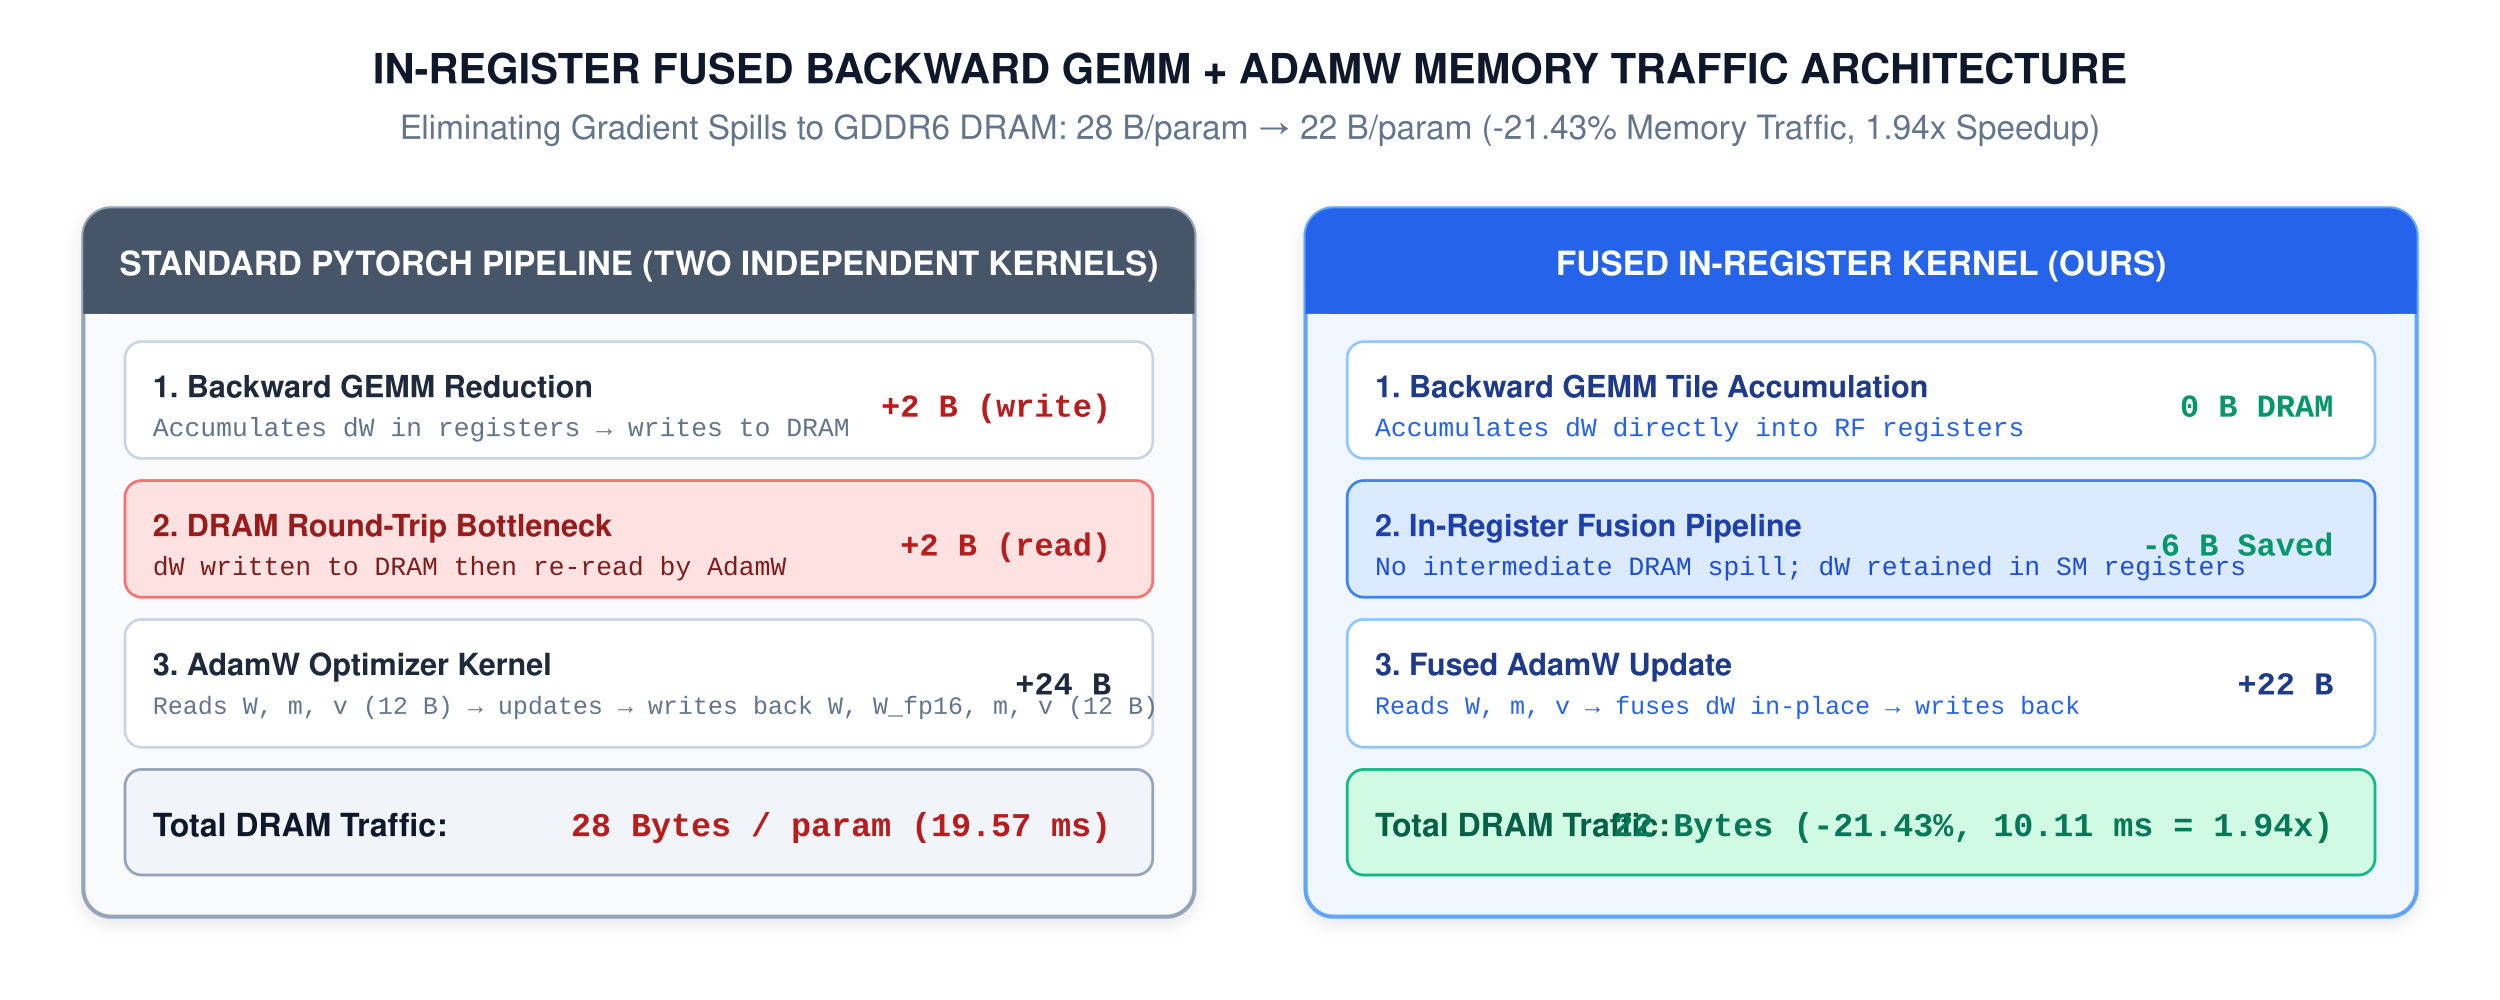
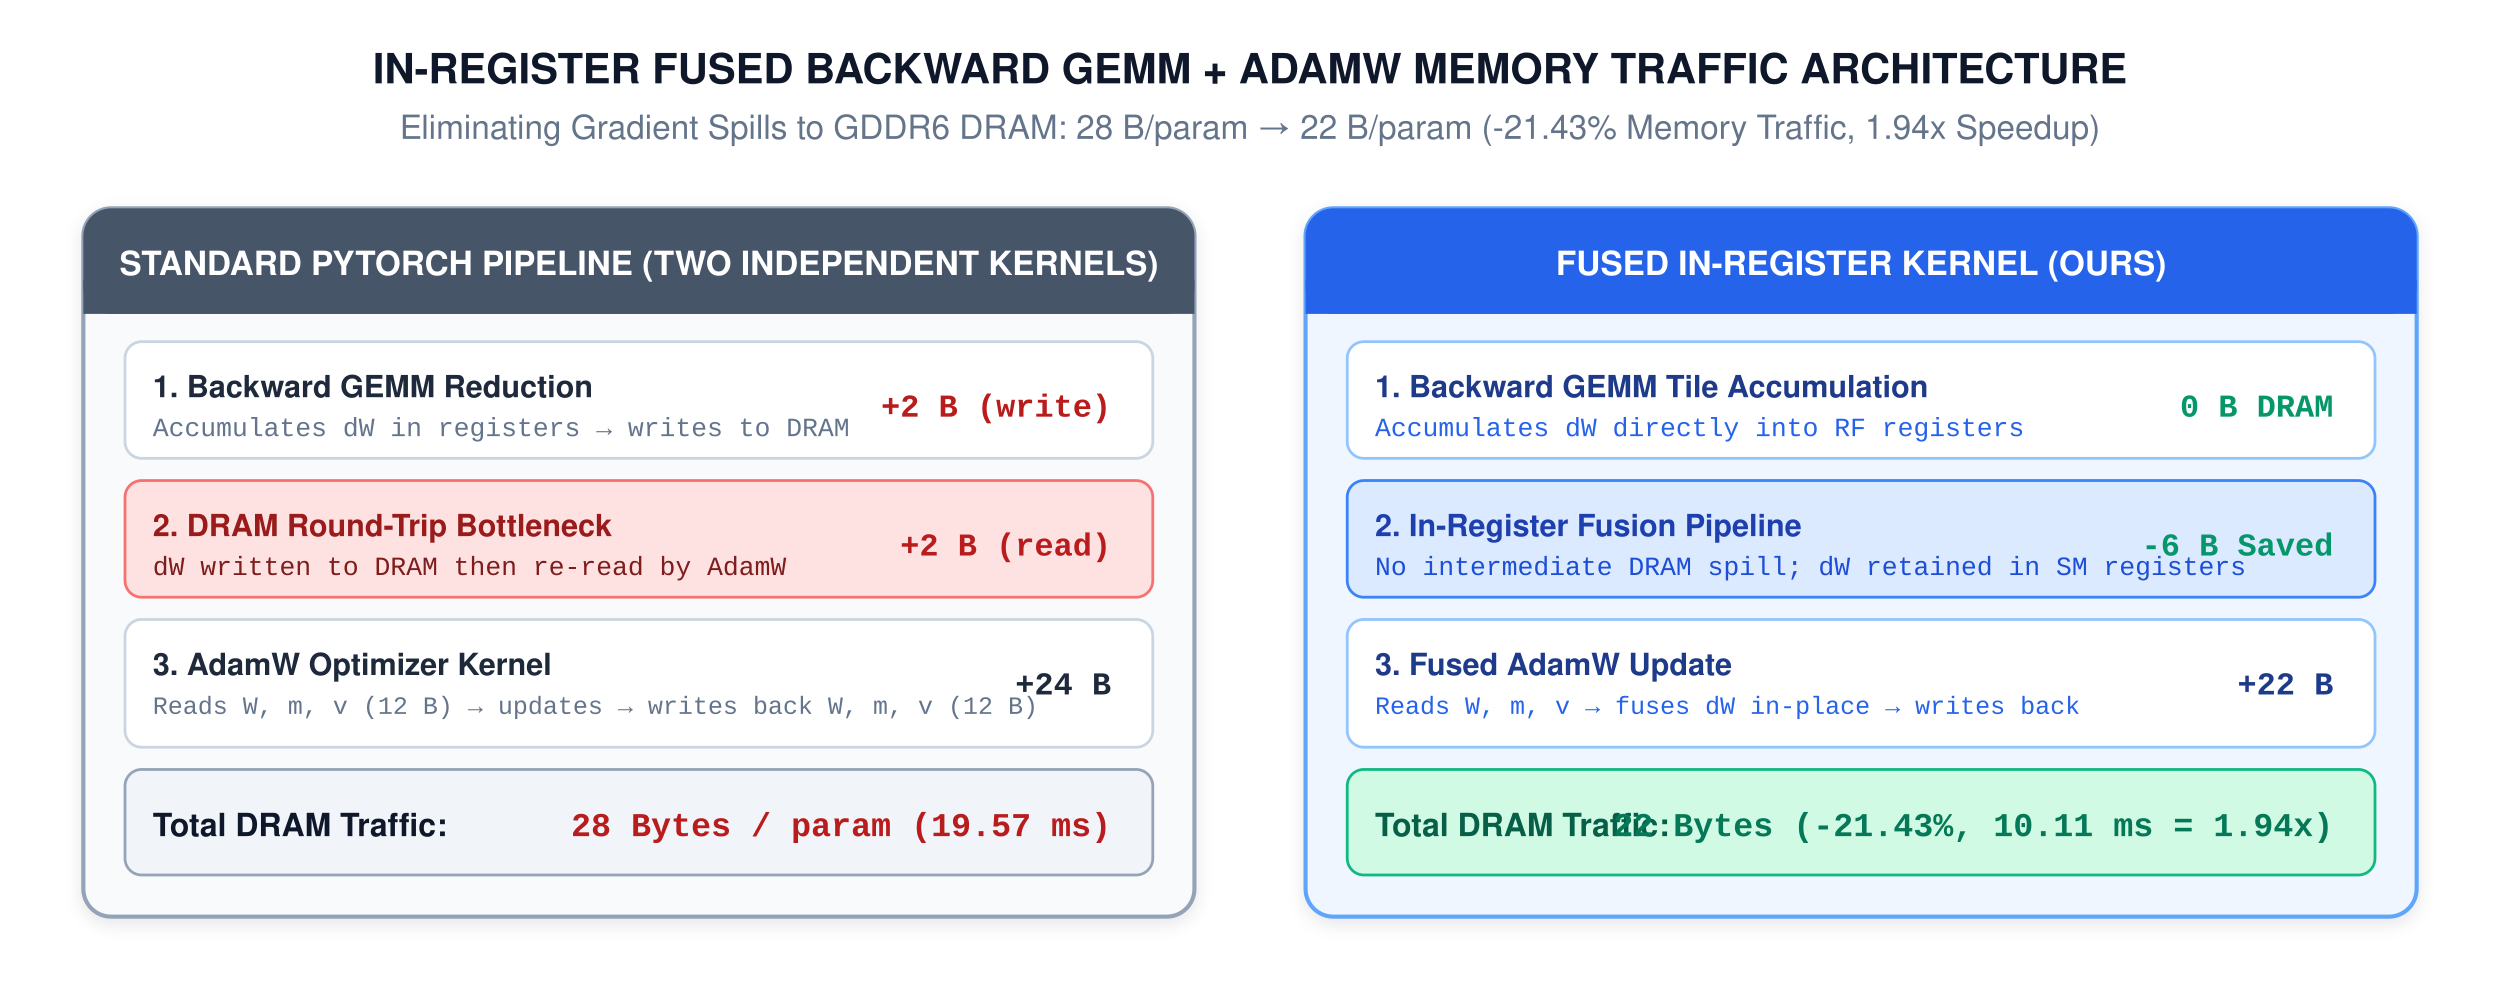
<svg xmlns="http://www.w3.org/2000/svg" viewBox="0 0 900 360" width="900" height="360">
  <defs>
    <filter id="shadow4" x="-5%" y="-5%" width="110%" height="115%">
      <feDropShadow dx="0" dy="2" stdDeviation="3" flood-color="#0f172a" flood-opacity="0.10" />
    </filter>
  </defs>
  <rect width="900" height="360" fill="#ffffff" />
  <text x="450" y="30" font-family="'Helvetica Neue', Helvetica, Arial, sans-serif" font-size="15" font-weight="bold" text-anchor="middle" fill="#0f172a">
    IN-REGISTER FUSED BACKWARD GEMM + ADAMW MEMORY TRAFFIC ARCHITECTURE
  </text>
  <text x="450" y="50" font-family="'Helvetica Neue', Helvetica, Arial, sans-serif" font-size="12" text-anchor="middle" fill="#64748b">
    Eliminating Gradient Spills to GDDR6 DRAM: 28 B/param → 22 B/param (-21.43% Memory Traffic, 1.94x Speedup)
  </text>
  <g transform="translate(30, 75)">
    <rect width="400" height="255" rx="10" fill="#f8fafc" stroke="#94a3b8" stroke-width="1.5" filter="url(#shadow4)" />
    <rect x="0" y="0" width="400" height="38" rx="10" fill="#475569" />
    <rect x="0" y="26" width="400" height="12" fill="#475569" />
    <text x="200" y="24" font-family="'Helvetica Neue', Helvetica, Arial, sans-serif" font-size="12" font-weight="bold" text-anchor="middle" fill="#ffffff">STANDARD PYTORCH PIPELINE (TWO INDEPENDENT KERNELS)</text>
    <rect x="15" y="48" width="370" height="42" rx="6" fill="#ffffff" stroke="#cbd5e1" />
    <text x="25" y="68" font-family="'Helvetica Neue', Helvetica, Arial, sans-serif" font-size="11" font-weight="bold" fill="#1e293b">1. Backward GEMM Reduction</text>
    <text x="25" y="82" font-family="'Courier New', monospace" font-size="9.5" fill="#64748b">Accumulates dW in registers → writes to DRAM</text>
    <text x="370" y="75" font-family="'Courier New', monospace" font-size="11.5" font-weight="bold" text-anchor="end" fill="#b91c1c">+2 B (write)</text>
    <rect x="15" y="98" width="370" height="42" rx="6" fill="#fee2e2" stroke="#f87171" />
    <text x="25" y="118" font-family="'Helvetica Neue', Helvetica, Arial, sans-serif" font-size="11" font-weight="bold" fill="#991b1b">2. DRAM Round-Trip Bottleneck</text>
    <text x="25" y="132" font-family="'Courier New', monospace" font-size="9.5" fill="#7f1d1d">dW written to DRAM then re-read by AdamW</text>
    <text x="370" y="125" font-family="'Courier New', monospace" font-size="11.5" font-weight="bold" text-anchor="end" fill="#b91c1c">+2 B (read)</text>
    <rect x="15" y="148" width="370" height="46" rx="6" fill="#ffffff" stroke="#cbd5e1" />
    <text x="25" y="168" font-family="'Helvetica Neue', Helvetica, Arial, sans-serif" font-size="11" font-weight="bold" fill="#1e293b">3. AdamW Optimizer Kernel</text>
-     <text x="25" y="182" font-family="'Courier New', monospace" font-size="9" fill="#64748b">Reads W, m, v (12 B) → updates → writes back W, W_fp16, m, v (12 B)</text>
+     <text x="25" y="182" font-family="'Courier New', monospace" font-size="9" fill="#64748b">Reads W, m, v (12 B) → updates → writes back W, m, v (12 B)</text>
    <text x="370" y="175" font-family="'Courier New', monospace" font-size="11.5" font-weight="bold" text-anchor="end" fill="#1e293b">+24 B</text>
    <rect x="15" y="202" width="370" height="38" rx="6" fill="#f1f5f9" stroke="#94a3b8" />
    <text x="25" y="226" font-family="'Helvetica Neue', Helvetica, Arial, sans-serif" font-size="11.5" font-weight="bold" fill="#0f172a">Total DRAM Traffic:</text>
    <text x="370" y="226" font-family="'Courier New', monospace" font-size="12" font-weight="bold" text-anchor="end" fill="#b91c1c">28 Bytes / param (19.57 ms)</text>
  </g>
  <g transform="translate(470, 75)">
    <rect width="400" height="255" rx="10" fill="#eff6ff" stroke="#60a5fa" stroke-width="1.5" filter="url(#shadow4)" />
    <rect x="0" y="0" width="400" height="38" rx="10" fill="#2563eb" />
    <rect x="0" y="26" width="400" height="12" fill="#2563eb" />
    <text x="200" y="24" font-family="'Helvetica Neue', Helvetica, Arial, sans-serif" font-size="12" font-weight="bold" text-anchor="middle" fill="#ffffff">FUSED IN-REGISTER KERNEL (OURS)</text>
    <rect x="15" y="48" width="370" height="42" rx="6" fill="#ffffff" stroke="#93c5fd" />
    <text x="25" y="68" font-family="'Helvetica Neue', Helvetica, Arial, sans-serif" font-size="11" font-weight="bold" fill="#1e3a8a">1. Backward GEMM Tile Accumulation</text>
    <text x="25" y="82" font-family="'Courier New', monospace" font-size="9.5" fill="#2563eb">Accumulates dW directly into RF registers</text>
    <text x="370" y="75" font-family="'Courier New', monospace" font-size="11.5" font-weight="bold" text-anchor="end" fill="#059669">0 B DRAM</text>
    <rect x="15" y="98" width="370" height="42" rx="6" fill="#dbeafe" stroke="#3b82f6" />
    <text x="25" y="118" font-family="'Helvetica Neue', Helvetica, Arial, sans-serif" font-size="11" font-weight="bold" fill="#1e40af">2. In-Register Fusion Pipeline</text>
    <text x="25" y="132" font-family="'Courier New', monospace" font-size="9.5" fill="#1d4ed8">No intermediate DRAM spill; dW retained in SM registers</text>
    <text x="370" y="125" font-family="'Courier New', monospace" font-size="11.5" font-weight="bold" text-anchor="end" fill="#059669">-6 B Saved</text>
    <rect x="15" y="148" width="370" height="46" rx="6" fill="#ffffff" stroke="#93c5fd" />
    <text x="25" y="168" font-family="'Helvetica Neue', Helvetica, Arial, sans-serif" font-size="11" font-weight="bold" fill="#1e3a8a">3. Fused AdamW Update</text>
    <text x="25" y="182" font-family="'Courier New', monospace" font-size="9" fill="#2563eb">Reads W, m, v → fuses dW in-place → writes back</text>
    <text x="370" y="175" font-family="'Courier New', monospace" font-size="11.5" font-weight="bold" text-anchor="end" fill="#1e3a8a">+22 B</text>
    <rect x="15" y="202" width="370" height="38" rx="6" fill="#d1fae5" stroke="#10b981" />
    <text x="25" y="226" font-family="'Helvetica Neue', Helvetica, Arial, sans-serif" font-size="11.5" font-weight="bold" fill="#065f46">Total DRAM Traffic:</text>
    <text x="370" y="226" font-family="'Courier New', monospace" font-size="12" font-weight="bold" text-anchor="end" fill="#047857">22 Bytes (-21.43%, 10.11 ms = 1.94x)</text>
  </g>
</svg>
